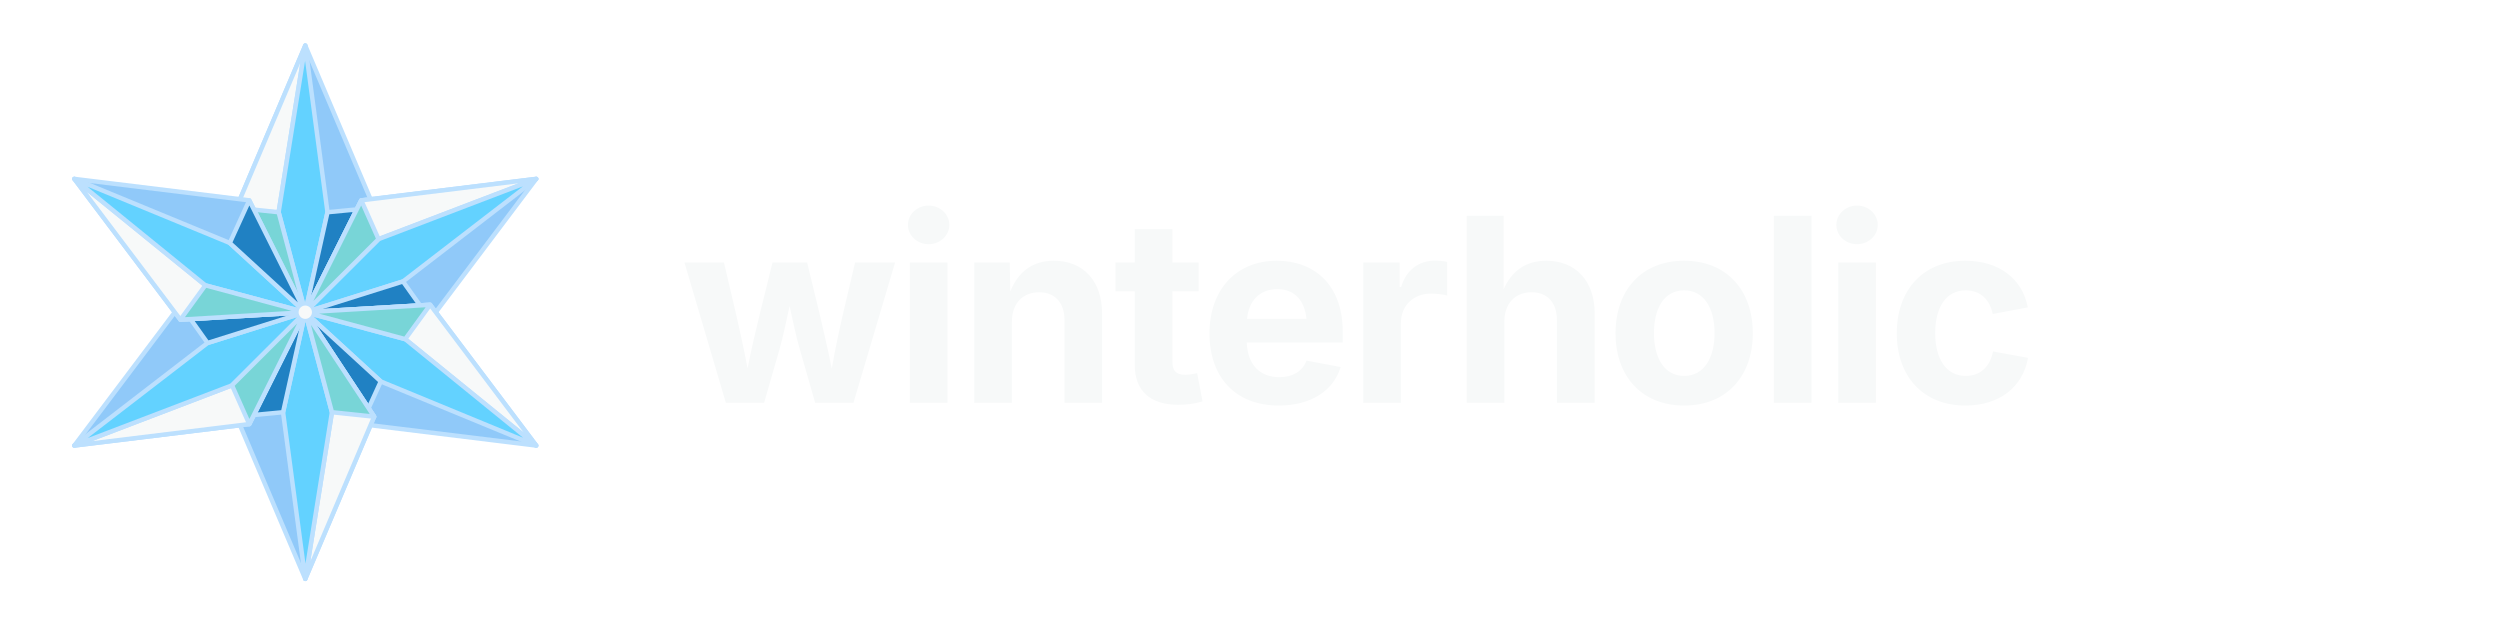
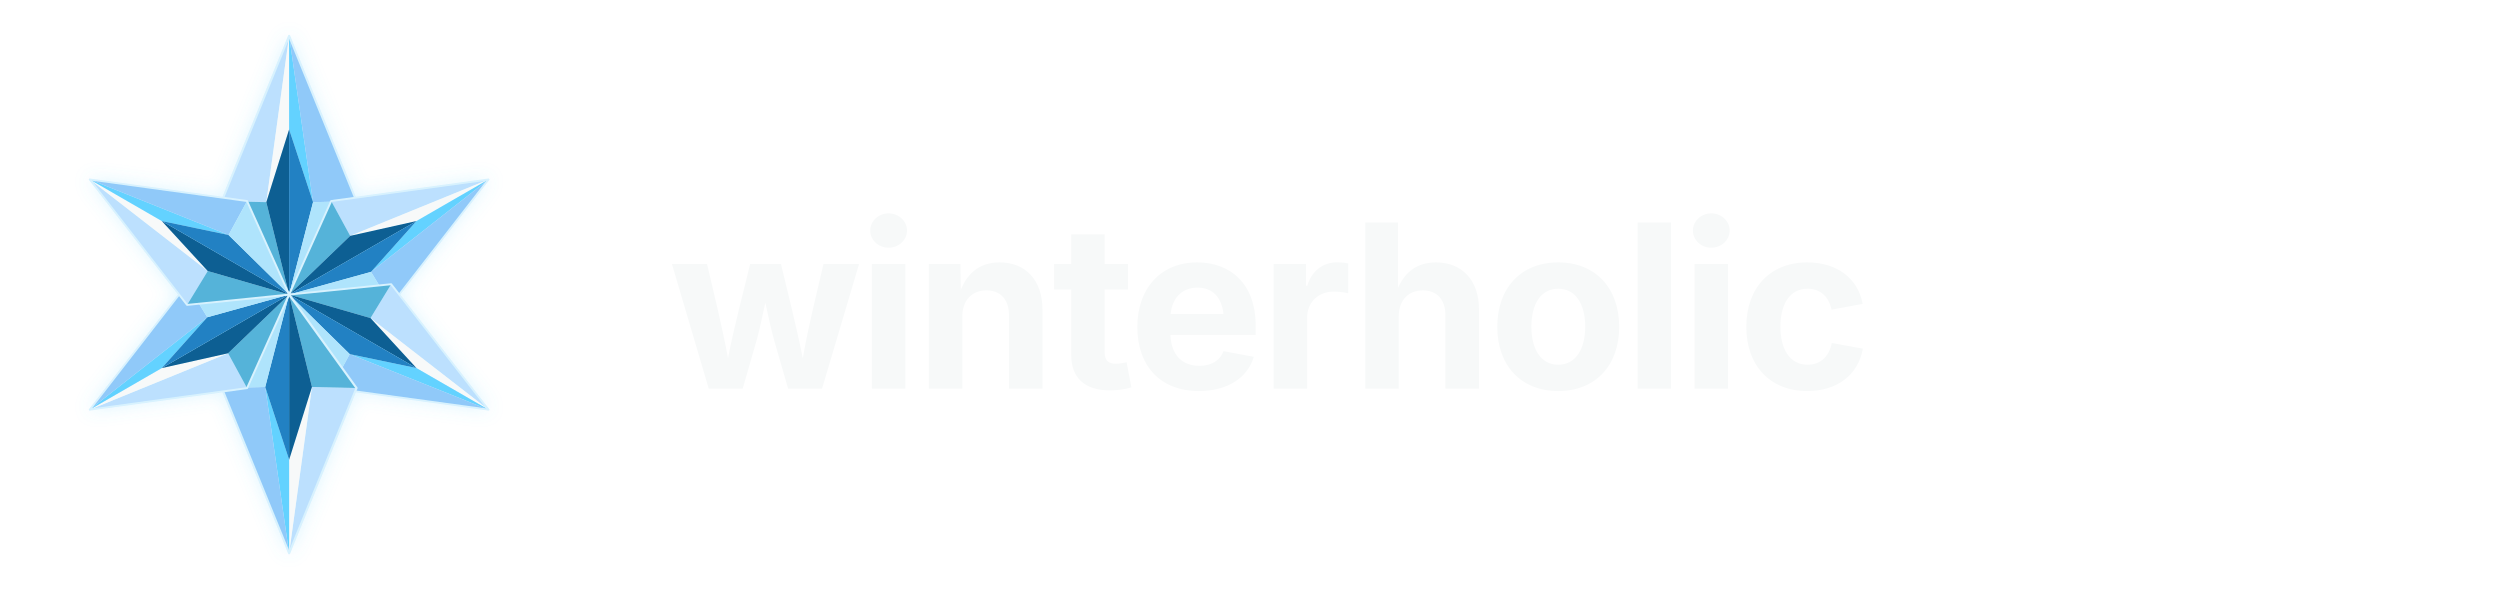
- <svg xmlns="http://www.w3.org/2000/svg" viewBox="0 0 720 180" role="img" aria-labelledby="title desc">
+ <svg xmlns="http://www.w3.org/2000/svg" viewBox="0 0 920 220" role="img" aria-labelledby="title desc">
  <defs>
-     <g id="arm" stroke="#BCE0FE" stroke-width="2" stroke-linejoin="round">
-       <path fill="#90C9F9" d="m128 128-31-47 31-73 31 73Z" />
-       <path fill="#F7F9F9" d="m128 128-31-47 31-73-12 75Z" />
-       <path fill="#63D2FF" d="m128 128-12-45 12-75 10 75Z" />
-       <path fill="#2081C3" d="m128 128 10-45 21-2Z" />
-       <path fill="#78D5D7" d="m128 128-31-47 19 2Z" />
+     <filter id="glow" x="-20%" y="-20%" width="140%" height="140%">
+       <feDropShadow dx="0" dy="0" stdDeviation="8" flood-color="#63D2FF" flood-opacity=".2" />
+     </filter>
+     <g id="arm">
+       <path fill="#D8F2FE" d="M256 256 194 170 256 18 318 170Z" />
+       <path fill="#BCE0FE" d="m256 18-62 152 41 1Z" />
+       <path fill="#F7F9F9" d="m256 18-21 153 21-67Z" />
+       <path fill="#63D2FF" d="m256 18 22 153-22-67Z" />
+       <path fill="#90C9F9" d="m256 18 62 152-40 1Z" />
+       <path fill="#55B3D9" d="m256 256-62-86 41 1Z" />
+       <path fill="#0A5E93" d="m256 256-21-85 21-67Z" />
+       <path fill="#2081C3" d="m256 256 22-85-22-67Z" />
+       <path fill="#AFE4FC" d="m256 256 62-86-40 1Z" />
+       <path fill="none" stroke="#D8F2FE" stroke-width="2" stroke-linejoin="round" d="M256 256 194 170 256 18 318 170Z" />
    </g>
  </defs>
-   <g transform="translate(6 8) scale(.64)">
+   <g transform="translate(4 6) scale(.4)" filter="url(#glow)">
    <use href="#arm" />
-     <use href="#arm" transform="rotate(60 128 128)" />
-     <use href="#arm" transform="rotate(120 128 128)" />
-     <use href="#arm" transform="rotate(180 128 128)" />
-     <use href="#arm" transform="rotate(240 128 128)" />
-     <use href="#arm" transform="rotate(300 128 128)" />
-     <circle cx="128" cy="128" r="3" fill="#F7F9F9" />
+     <use href="#arm" transform="translate(256 256) rotate(60) scale(.89) translate(-256 -256)" />
+     <use href="#arm" transform="translate(256 256) rotate(120) scale(.89) translate(-256 -256)" />
+     <use href="#arm" transform="rotate(180 256 256)" />
+     <use href="#arm" transform="translate(256 256) rotate(240) scale(.89) translate(-256 -256)" />
+     <use href="#arm" transform="translate(256 256) rotate(300) scale(.89) translate(-256 -256)" />
  </g>
-   <text x="196" y="116" fill="#F7F9F9" font-family="Pretendard Variable, Pretendard, Inter, sans-serif" font-size="74" font-weight="700" letter-spacing="-1.5">winterholic</text>
+   <text x="246" y="143" fill="#F7F9F9" font-family="Pretendard Variable, Pretendard, Inter, sans-serif" font-size="84" font-weight="700" letter-spacing="-1.8">winterholic</text>
</svg>
